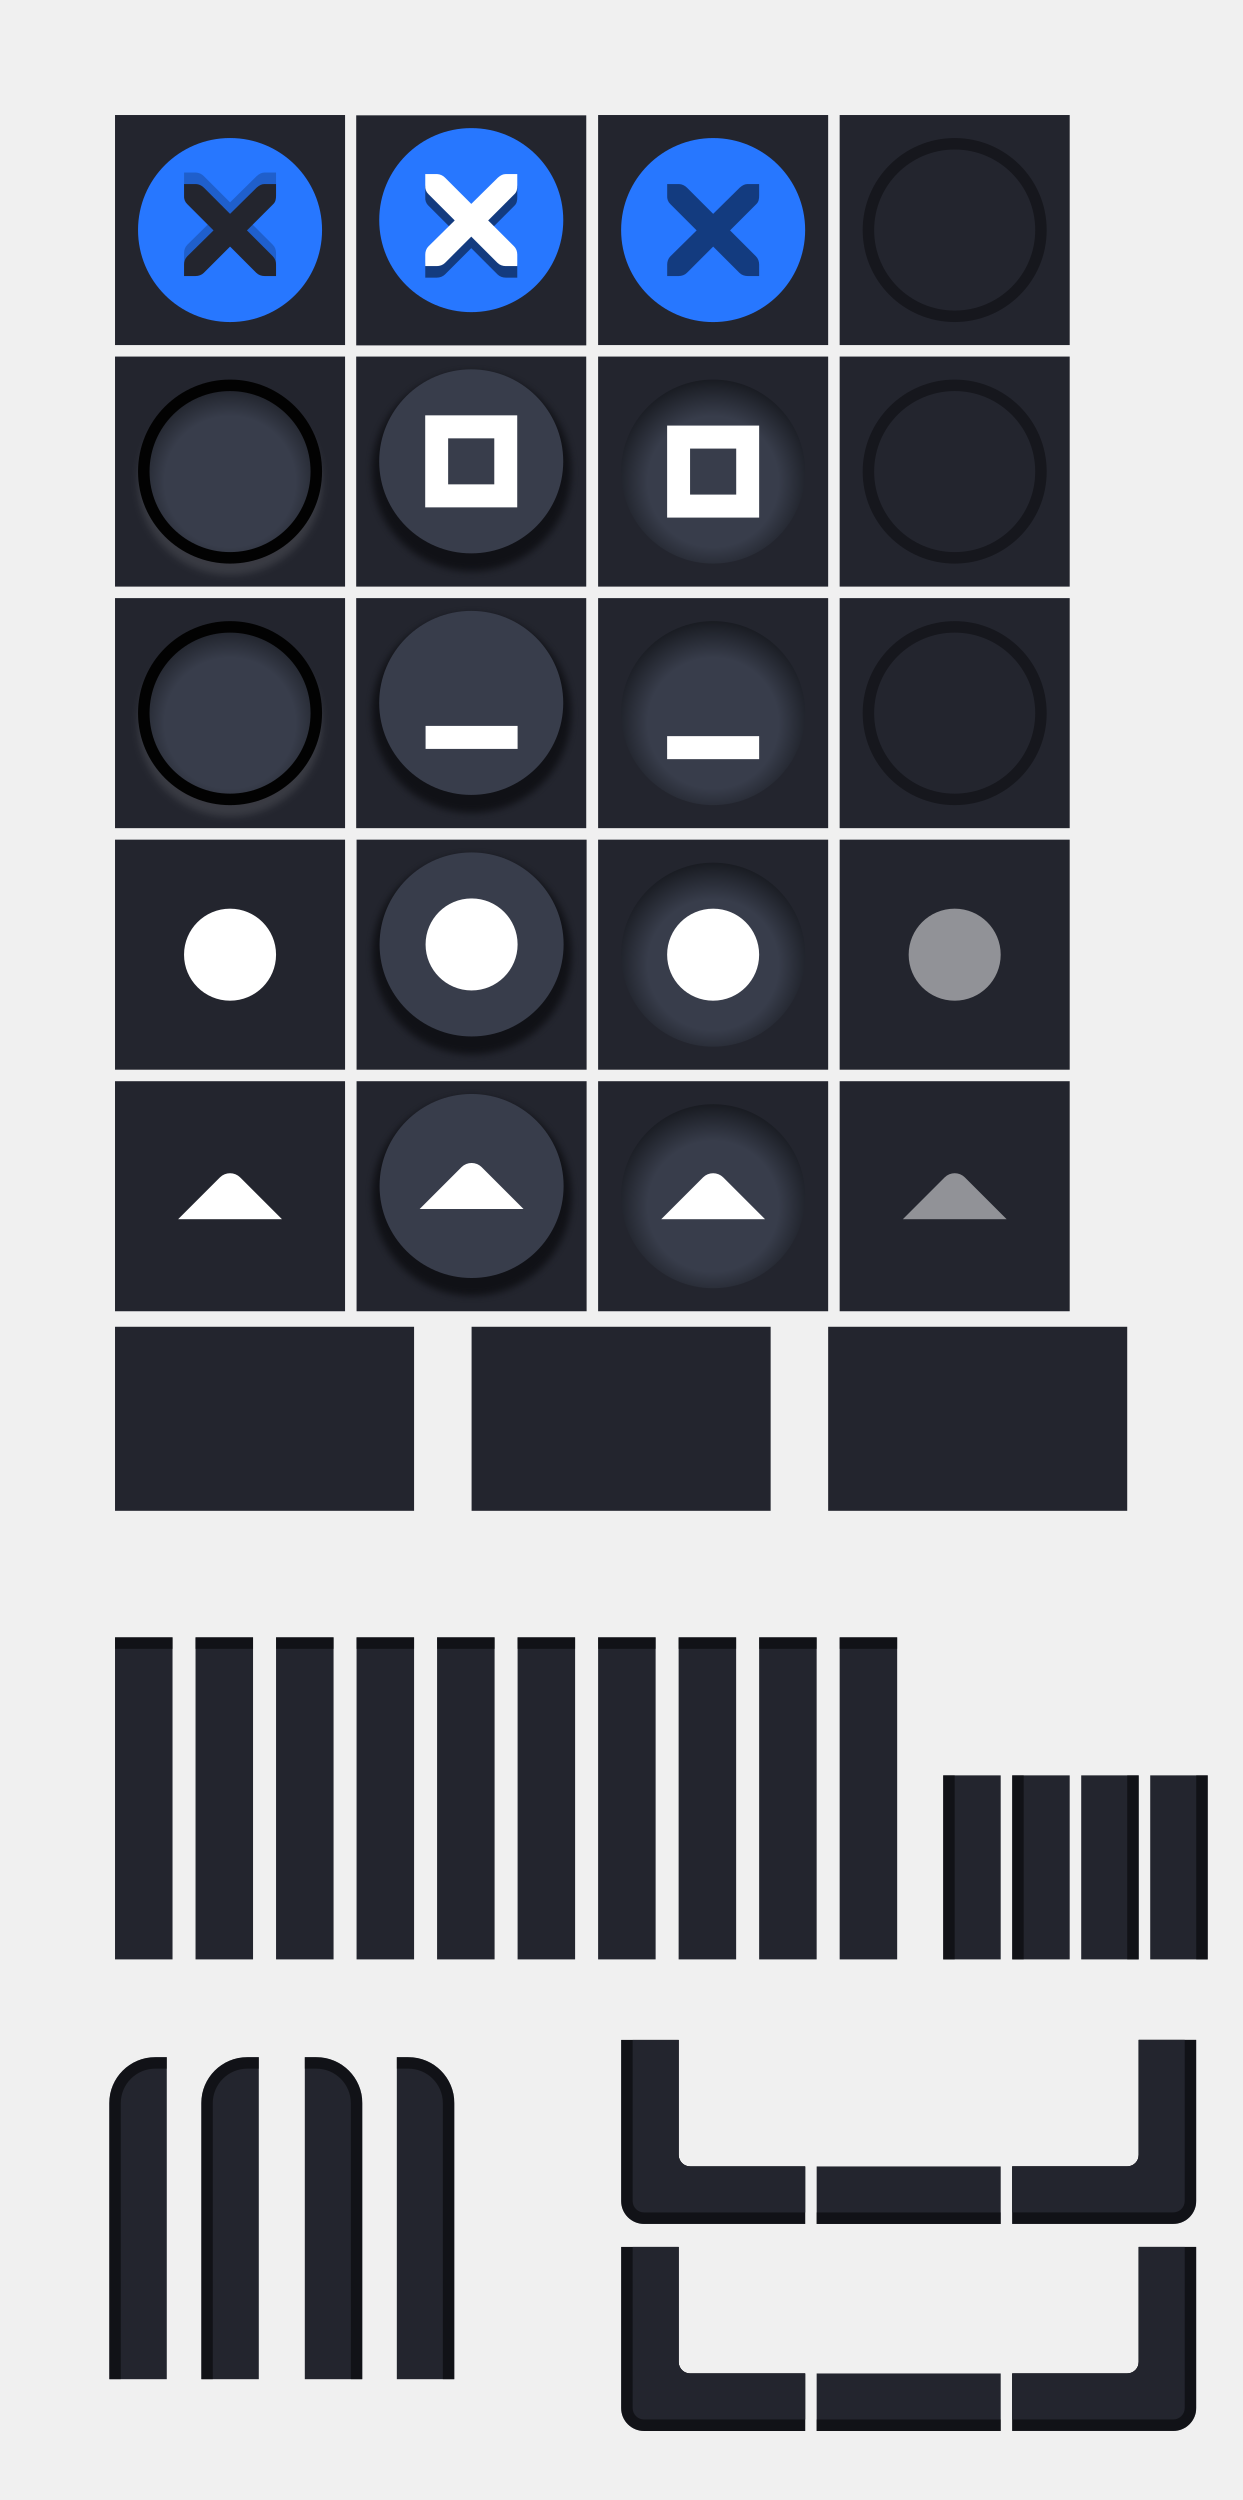
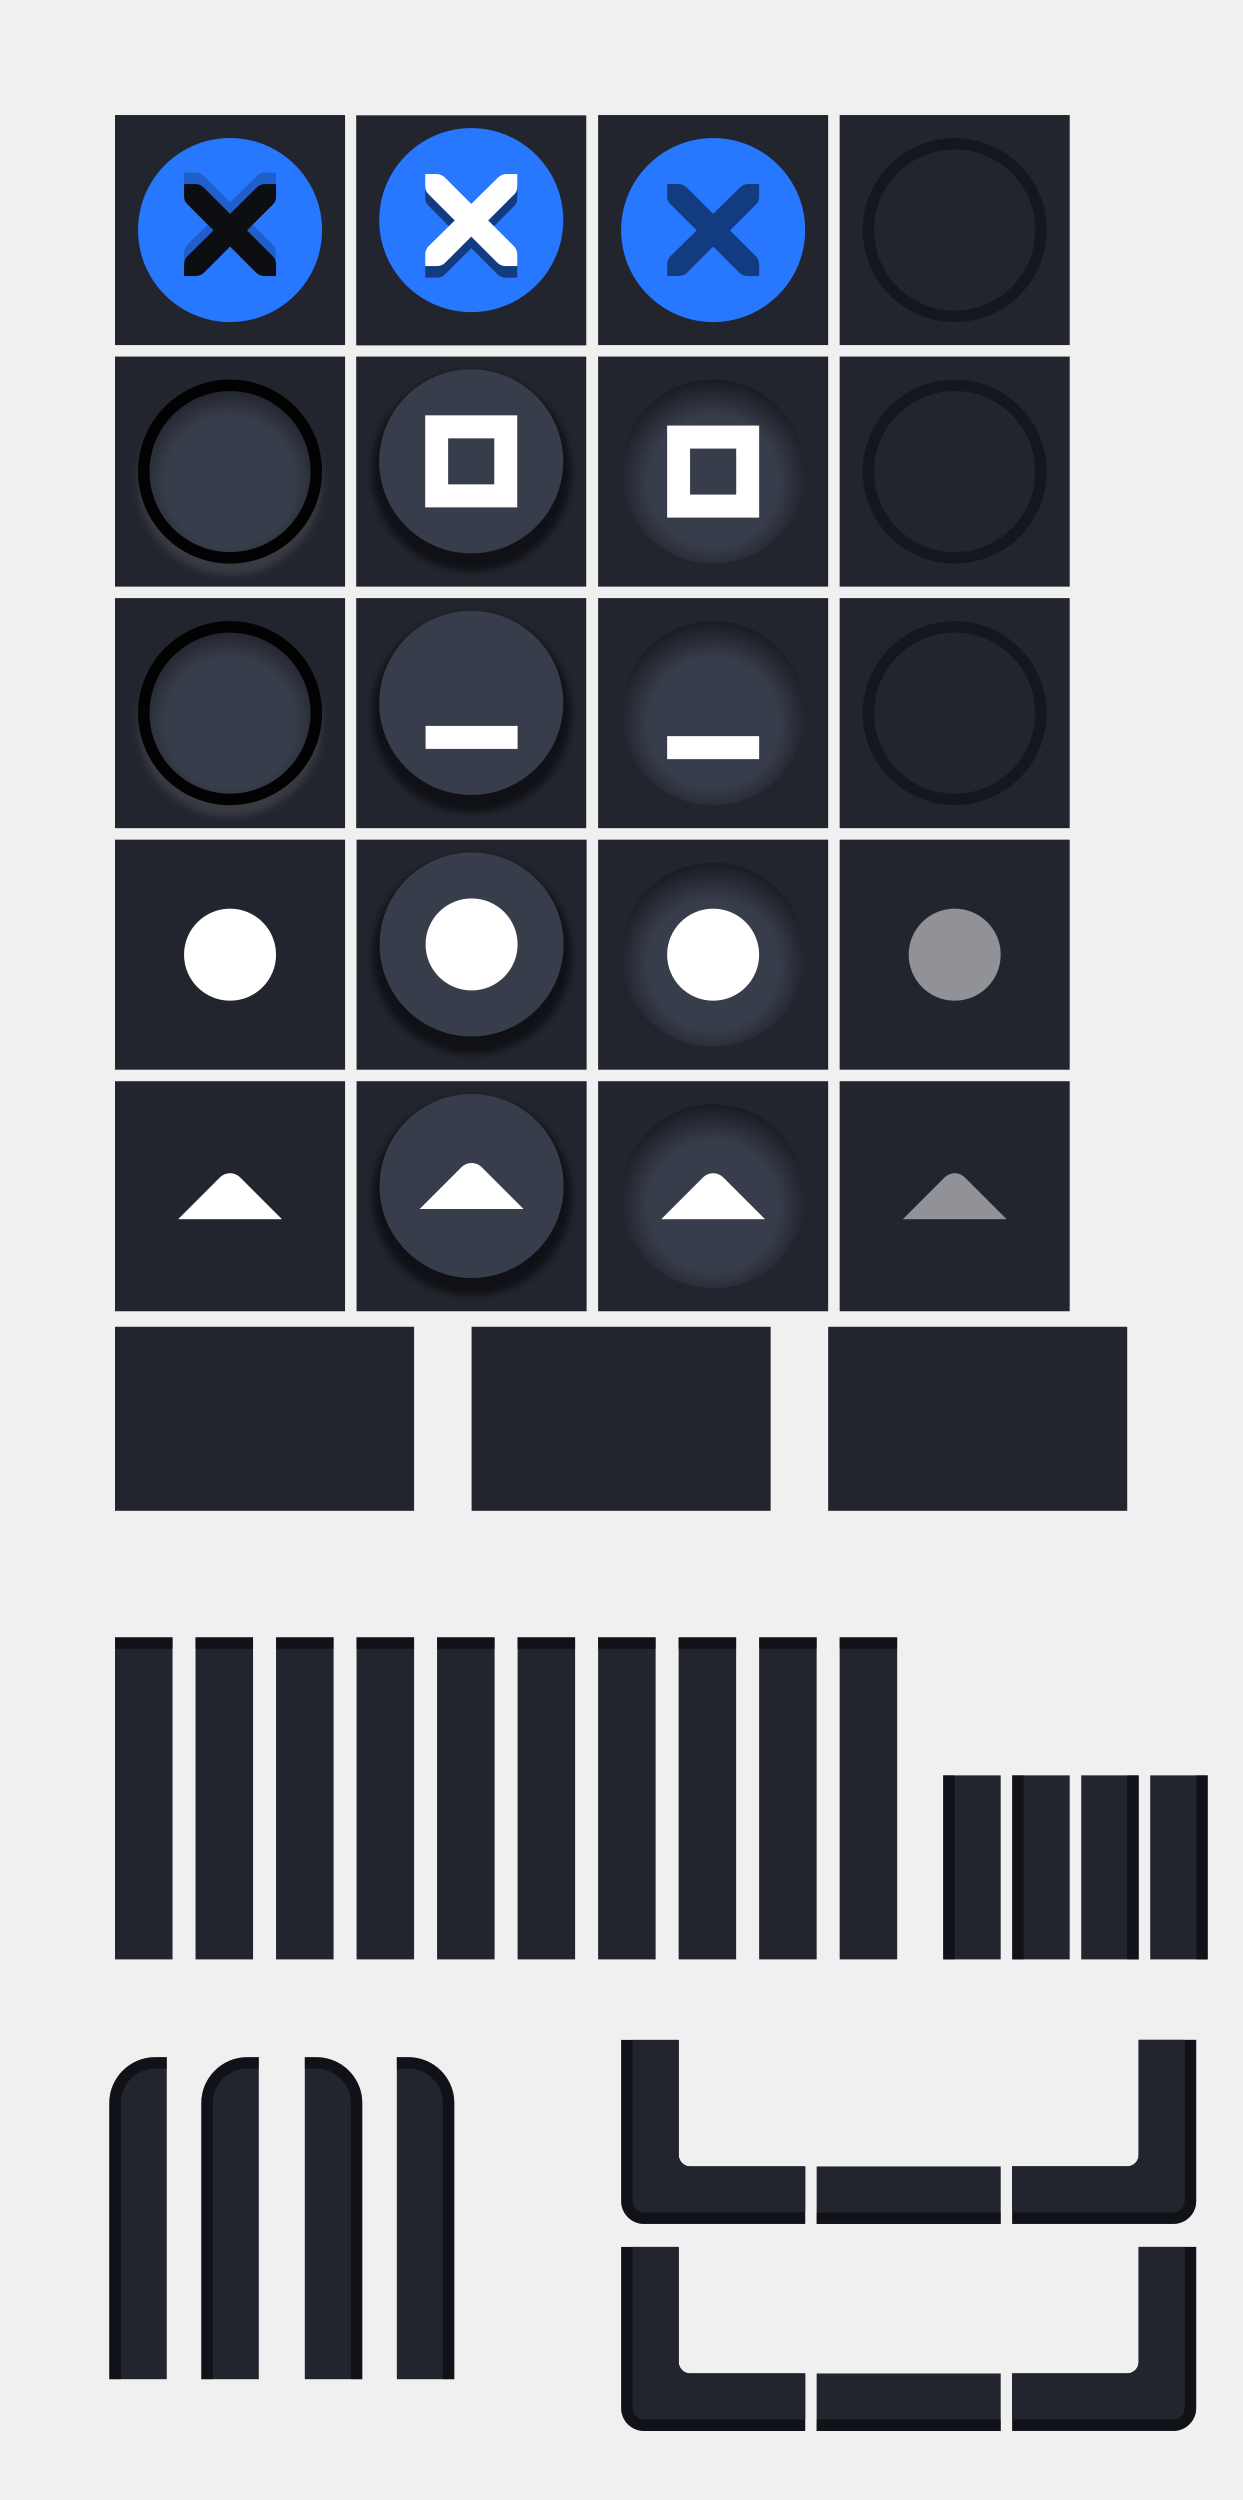
<svg xmlns="http://www.w3.org/2000/svg" xmlns:xlink="http://www.w3.org/1999/xlink" version="1.1" viewBox="0 0 108 217.35">
  <defs>
    <linearGradient id="linearGradient1387">
      <stop style="stop-color:#383d4b" offset="0" />
      <stop style="stop-color:#383d4b" offset=".6" />
      <stop style="stop-color:#13151a" offset="1" />
    </linearGradient>
    <clipPath id="b">
      <rect x="109.41" y="196.63" width="16" height="16" style="opacity:.3;paint-order:normal" />
    </clipPath>
    <clipPath id="a">
      <rect x="9.5" y="178.85" width="5" height="28" style="fill:#fff;opacity:.539;paint-order:normal" />
    </clipPath>
    <filter id="filter4189-0" x="-.048" y="-.048" width="1.096" height="1.096" style="color-interpolation-filters:sRGB">
      <feGaussianBlur stdDeviation="0.32" />
    </filter>
    <radialGradient id="radialGradient1090-4-2" cx="19" cy="571.7" r="7.503" gradientTransform="matrix(1.2644,-4.7776e-7,4.7742e-7,1.2644,60.976,-117.62)" gradientUnits="userSpaceOnUse" xlink:href="#linearGradient1387" />
    <filter id="filter4189-1" x="-.048" y="-.048" width="1.096" height="1.096" style="color-interpolation-filters:sRGB">
      <feGaussianBlur stdDeviation="0.32" />
    </filter>
    <radialGradient id="radialGradient1090-4-5" cx="19" cy="571.7" r="7.503" gradientTransform="matrix(1.2644,-4.7776e-7,4.7742e-7,1.2644,60.976,-84.618)" gradientUnits="userSpaceOnUse" xlink:href="#linearGradient1387" />
    <filter id="filter4189-1-5" x="-.048" y="-.048" width="1.096" height="1.096" style="color-interpolation-filters:sRGB">
      <feGaussianBlur stdDeviation="0.32" />
    </filter>
    <filter id="filter4189-1-0" x="-.048" y="-.048" width="1.096" height="1.096" style="color-interpolation-filters:sRGB">
      <feGaussianBlur stdDeviation="0.32" />
    </filter>
    <radialGradient id="radialGradient1090-4-26" cx="19" cy="571.7" r="7.503" gradientTransform="matrix(1.2644,-4.7776e-7,4.7742e-7,1.2644,60.976,-84.616)" gradientUnits="userSpaceOnUse" xlink:href="#linearGradient1387" />
    <radialGradient id="radialGradient1090-7" cx="19" cy="571.7" r="7.503" gradientTransform="matrix(1.2644 -4.7776e-7 4.7742e-7 1.2644 -5.0243 -117.62)" gradientUnits="userSpaceOnUse" xlink:href="#linearGradient1387" />
    <filter id="filter1377-6" x="-.048" y="-.048" width="1.096" height="1.096" style="color-interpolation-filters:sRGB">
      <feGaussianBlur stdDeviation="0.32" />
    </filter>
    <radialGradient id="radialGradient1090-70" cx="19" cy="571.7" r="7.503" gradientTransform="matrix(1.2644 -4.7776e-7 4.7742e-7 1.2644 -5.0243 -84.62)" gradientUnits="userSpaceOnUse" xlink:href="#linearGradient1387" />
    <filter id="filter1377-0" x="-.048" y="-.048" width="1.096" height="1.096" style="color-interpolation-filters:sRGB">
      <feGaussianBlur stdDeviation="0.32" />
    </filter>
  </defs>
  <rect id="menu-active" x="10" y="115.35" width="26" height="16" style="fill:#23252e" />
  <use id="menu-pressed" transform="translate(31 -2.0352e-5)" width="100%" height="100%" style="fill:#ffffff" xlink:href="#menu-active" />
  <use id="menu-inactive" transform="translate(62 -2.0352e-5)" width="100%" height="100%" style="fill:#ffffff" xlink:href="#menu-active" />
  <g id="title-1-active">
    <g id="" transform="matrix(.17857 0 0 1 9.1072 -415.01)">
      <rect x="5" y="557.36" width="28" height="28" style="fill:#23252e" />
    </g>
    <rect x="10" y="142.35" width="5" height="1" style="opacity:.5;paint-order:stroke fill markers" />
  </g>
  <use id="title-2-active" transform="translate(7)" width="100%" height="100%" xlink:href="#title-1-active" />
  <use id="title-3-active" transform="translate(14)" width="100%" height="100%" xlink:href="#title-1-active" />
  <use id="title-4-active" transform="translate(21)" width="100%" height="100%" xlink:href="#title-1-active" />
  <use id="title-5-active" transform="translate(28)" width="100%" height="100%" xlink:href="#title-1-active" />
  <use id="title-1-inactive" transform="translate(35)" width="100%" height="100%" xlink:href="#title-1-active" />
  <use id="title-2-inactive" transform="translate(42)" width="100%" height="100%" xlink:href="#title-1-active" />
  <use id="title-3-inactive" transform="translate(49)" width="100%" height="100%" xlink:href="#title-1-active" />
  <use id="title-4-inactive" transform="translate(56)" width="100%" height="100%" xlink:href="#title-1-active" />
  <use id="title-5-inactive" transform="translate(63)" width="100%" height="100%" xlink:href="#title-1-active" />
  <g id="top-left-active" clip-path="url(#a)">
    <rect x="9.5" y="178.85" width="12" height="35" rx="4" ry="4" style="fill:#23252e;paint-order:normal" />
    <rect x="10" y="179.35" width="11" height="34" rx="3.5" ry="3.5" style="fill:none;opacity:.5;paint-order:normal;stroke-linecap:square;stroke:#000" />
  </g>
  <rect x="9.5" y="178.85" width="7" height="28" style="fill:none;paint-order:normal" />
  <use id="top-left-inactive" transform="translate(8)" width="100%" height="100%" style="fill:#ffffff" xlink:href="#top-left-active" />
  <use id="top-right-active" transform="matrix(-1,0,0,1,41,0)" width="100%" height="100%" style="fill:#ffffff" xlink:href="#top-left-active" />
  <use id="top-right-inactive" transform="matrix(-1,0,0,1,49,0)" width="100%" height="100%" style="fill:#ffffff" xlink:href="#top-left-active" />
  <g id="left-active" transform="translate(25.281 -32.49)">
    <rect x="56.719" y="186.84" width="5" height="16" style="fill:#23252e;paint-order:normal" />
    <rect transform="scale(-1,1)" x="-57.719" y="186.84" width="1" height="16" style="opacity:.5" />
  </g>
  <use id="left-inactive" transform="translate(5.9998)" width="100%" height="100%" xlink:href="#left-active" />
  <use id="right-active" transform="matrix(-1,0,0,1,181,0)" width="100%" height="100%" xlink:href="#left-active" />
  <use id="right-inactive" transform="matrix(-1,0,0,1,187,0)" width="100%" height="100%" xlink:href="#left-active" />
  <use id="bottom-active" transform="rotate(-90 96.001 179.35)" width="100%" height="100%" xlink:href="#left-active" />
  <use id="bottom-inactive" transform="rotate(-90 105 188.35)" width="100%" height="100%" xlink:href="#left-active" />
  <g id="bottom-left-active" transform="translate(-55.408 -19.279)" clip-path="url(#b)">
    <path transform="translate(55.408,19.279)" d="m56.002 175.35c-1.108 0-2 0.892-2 2v14c0 1.108 0.892 2 2 2h14c1.108 0 2-0.892 2-2v-3h-12c-0.554 0-1-0.446-1-1v-12h-3z" style="fill:#23252e;paint-order:normal" />
    <path transform="translate(55.408,19.279)" d="m56.002 175.35c-1.108 0-2 0.892-2 2v14c0 1.108 0.892 2 2 2h14c1.108 0 2-0.892 2-2v-3h-12c-0.554 0-1-0.446-1-1v-12h-3z" style="opacity:.5;paint-order:normal" />
    <path transform="translate(55.408,19.279)" d="m56.002 176.35c-0.554 0-1 0.446-1 1v14c0 0.554 0.446 1 1 1h14c0.554 0 1-0.446 1-1v-3h-11c-0.554 0-1-0.446-1-1v-11h-3z" style="fill:#23252e;paint-order:normal" />
  </g>
  <use id="bottom-right-active" transform="rotate(-90 78.999 168.35)" width="100%" height="100%" xlink:href="#bottom-left-active" />
  <use id="bottom-right-inactive" transform="rotate(-90 87.999 177.35)" width="100%" height="100%" xlink:href="#bottom-left-active" />
  <use id="bottom-left-inactive" transform="translate(3e-7 18)" width="100%" height="100%" xlink:href="#bottom-left-active" />
  <g id="close-active" transform="translate(1 -551.36)">
    <rect x="9" y="561.36" width="20" height="20" style="fill:#23252e;stroke-width:.714" />
    <g>
-       <path transform="translate(-1,551.36)" d="m20 12c-4.412 0-8 3.588-8 8 0 4.412 3.588 8 8 8 4.412 0 8-3.588 8-8 0-4.412-3.588-8-8-8z" style="color-rendering:auto;color:#000000;dominant-baseline:auto;fill:#2777ff;font-feature-settings:normal;font-variant-alternates:normal;font-variant-caps:normal;font-variant-east-asian:normal;font-variant-ligatures:normal;font-variant-numeric:normal;font-variant-position:normal;font-variation-settings:normal;image-rendering:auto;inline-size:0;isolation:auto;mix-blend-mode:normal;shape-margin:0;shape-padding:0;shape-rendering:auto;solid-color:#000000;stop-color:#000000;text-decoration-color:#000000;text-decoration-line:none;text-decoration-style:solid;text-indent:0;text-orientation:mixed;text-transform:none;white-space:normal" />
+       <path transform="translate(-1,551.36)" d="m20 12c-4.412 0-8 3.588-8 8 0 4.412 3.588 8 8 8s8-3.588 8-8-3.588-8-8-8z" style="color-rendering:auto;color:#000000;dominant-baseline:auto;fill:#2777ff;font-feature-settings:normal;font-variant-alternates:normal;font-variant-caps:normal;font-variant-east-asian:normal;font-variant-ligatures:normal;font-variant-numeric:normal;font-variant-position:normal;font-variation-settings:normal;image-rendering:auto;inline-size:0;isolation:auto;mix-blend-mode:normal;shape-margin:0;shape-padding:0;shape-rendering:auto;solid-color:#000000;stop-color:#000000;text-decoration-color:#000000;text-decoration-line:none;text-decoration-style:solid;text-indent:0;text-orientation:mixed;text-transform:none;white-space:normal" />
    </g>
    <path d="m15.003 566.36h1c0.011-1.4e-4 0.021-4.8e-4 0.031 0 0.255 0.011 0.51 0.129 0.687 0.312l2.28 2.281 2.312-2.281c0.266-0.231 0.447-0.305 0.687-0.312h1v1c0 0.286-0.034 0.551-0.25 0.75l-2.28 2.281 2.249 2.25c0.188 0.188 0.281 0.453 0.281 0.719v1h-1c-0.265-1e-5 -0.53-0.093-0.719-0.281l-2.28-2.281-2.28 2.281c-0.188 0.188-0.453 0.281-0.719 0.281h-1v-1c0-0.265 0.093-0.531 0.281-0.719l2.28-2.25-2.28-2.281c-0.211-0.195-0.303-0.469-0.281-0.75v-1z" style="color:#bebebe;enable-background:new;opacity:.2;stroke-width:1.333;text-decoration-line:none;text-indent:0;text-transform:none" />
-     <path d="m15.003 567.36h1c0.011-1.4e-4 0.021-4.8e-4 0.031 0 0.255 0.011 0.51 0.129 0.687 0.312l2.28 2.281 2.312-2.281c0.266-0.231 0.447-0.305 0.687-0.312h1v1c0 0.286-0.034 0.551-0.25 0.75l-2.28 2.281 2.249 2.25c0.188 0.188 0.281 0.453 0.281 0.719v1h-1c-0.265-1e-5 -0.53-0.093-0.719-0.281l-2.28-2.281-2.28 2.281c-0.188 0.188-0.453 0.281-0.719 0.281h-1v-1c0-0.265 0.093-0.531 0.281-0.719l2.28-2.25-2.28-2.281c-0.211-0.195-0.303-0.469-0.281-0.75v-1z" style="color:#bebebe;enable-background:new;fill:#23252e;stroke-width:1.333;text-decoration-line:none;text-indent:0;text-transform:none" />
+     <path d="m15.003 567.36h1c0.011-1.4e-4 0.021-4.8e-4 0.031 0 0.255 0.011 0.51 0.129 0.687 0.312l2.28 2.281 2.312-2.281c0.266-0.231 0.447-0.305 0.687-0.312h1v1c0 0.286-0.034 0.551-0.25 0.75l-2.28 2.281 2.249 2.25c0.188 0.188 0.281 0.453 0.281 0.719v1h-1c-0.265-1e-5 -0.53-0.093-0.719-0.281l-2.28-2.281-2.28 2.281c-0.188 0.188-0.453 0.281-0.719 0.281h-1v-1c0-0.265 0.093-0.531 0.281-0.719l2.28-2.25-2.28-2.281c-0.211-0.195-0.303-0.469-0.281-0.75v-1z" style="color:#bebebe;enable-background:new;fill:#0d0e11;stroke-width:1.333;text-decoration-line:none;text-indent:0;text-transform:none" />
  </g>
  <g id="close-prelight" transform="matrix(1.0573,0,0,1.0573,-13.977,-584.07)">
    <rect x="42.51" y="561.9" width="18.917" height="18.917" style="fill:#23252e;stroke-width:.676" />
    <path d="m51.969 562.95c-4.176 0-7.567 3.391-7.567 7.567s3.391 7.567 7.567 7.567 7.567-3.391 7.567-7.567-3.391-7.567-7.567-7.567z" style="color-rendering:auto;color:#000000;dominant-baseline:auto;fill:#2777ff;font-feature-settings:normal;font-variant-alternates:normal;font-variant-caps:normal;font-variant-east-asian:normal;font-variant-ligatures:normal;font-variant-numeric:normal;font-variant-position:normal;font-variation-settings:normal;image-rendering:auto;inline-size:0;isolation:auto;mix-blend-mode:normal;shape-margin:0;shape-padding:0;shape-rendering:auto;solid-color:#000000;stop-color:#000000;text-decoration-color:#000000;text-decoration-line:none;text-decoration-style:solid;text-indent:0;text-orientation:mixed;text-transform:none;white-space:normal" />
    <path d="m48.188 567.68h0.946c0.01-1.3e-4 0.02-4.5e-4 0.03 0 0.241 0.01 0.482 0.122 0.65 0.296l2.157 2.158 2.187-2.158c0.251-0.218 0.422-0.289 0.65-0.296h0.946v0.946c0 0.271-0.032 0.521-0.236 0.709l-2.157 2.158 2.127 2.128c0.178 0.178 0.266 0.429 0.266 0.68v0.946h-0.946c-0.251-1e-5 -0.502-0.088-0.68-0.266l-2.157-2.158-2.157 2.158c-0.178 0.178-0.429 0.266-0.68 0.266h-0.946v-0.946c0-0.251 0.088-0.502 0.266-0.68l2.157-2.128-2.157-2.158c-0.199-0.184-0.287-0.444-0.266-0.709v-0.946z" style="color:#bebebe;enable-background:new;opacity:.5;stroke-width:1.261;text-decoration-line:none;text-indent:0;text-transform:none" />
    <path d="m48.188 566.73h0.946c0.01-1.3e-4 0.02-4.5e-4 0.03 0 0.241 0.01 0.482 0.122 0.65 0.296l2.157 2.158 2.187-2.158c0.251-0.218 0.422-0.289 0.65-0.296h0.946v0.946c0 0.271-0.032 0.521-0.236 0.709l-2.157 2.158 2.127 2.128c0.178 0.178 0.266 0.429 0.266 0.68v0.946h-0.946c-0.251-1e-5 -0.502-0.088-0.68-0.266l-2.157-2.158-2.157 2.158c-0.178 0.178-0.429 0.266-0.68 0.266h-0.946v-0.946c0-0.251 0.088-0.502 0.266-0.68l2.157-2.128-2.157-2.158c-0.199-0.184-0.287-0.444-0.266-0.709v-0.946z" style="color:#bebebe;enable-background:new;fill:#fff;stroke-width:1.261;text-decoration-line:none;text-indent:0;text-transform:none" />
  </g>
  <g id="close-pressed" transform="translate(-23,-551.36)">
    <rect x="75" y="561.36" width="20" height="20" style="fill:#23252e;stroke-width:.714" />
    <path transform="translate(25,553.36)" d="m60 10.002c-4.412 0-8 3.588-8 8s3.588 8 8 8 8-3.588 8-8-3.588-8-8-8z" style="color-rendering:auto;color:#000000;dominant-baseline:auto;fill:#2777ff;font-feature-settings:normal;font-variant-alternates:normal;font-variant-caps:normal;font-variant-east-asian:normal;font-variant-ligatures:normal;font-variant-numeric:normal;font-variant-position:normal;font-variation-settings:normal;image-rendering:auto;inline-size:0;isolation:auto;mix-blend-mode:normal;shape-margin:0;shape-padding:0;shape-rendering:auto;solid-color:#000000;stop-color:#000000;text-decoration-color:#000000;text-decoration-line:none;text-decoration-style:solid;text-indent:0;text-orientation:mixed;text-transform:none;white-space:normal" />
    <path d="m81.003 567.36h1c0.011-1.2e-4 0.021-4.7e-4 0.031 0 0.255 0.011 0.51 0.129 0.687 0.312l2.28 2.281 2.312-2.281c0.266-0.23 0.447-0.305 0.687-0.312h1v1c0 0.286-0.034 0.551-0.25 0.75l-2.28 2.281 2.249 2.25c0.188 0.188 0.281 0.453 0.281 0.719v1h-1c-0.265-1e-5 -0.53-0.093-0.718-0.281l-2.28-2.281-2.28 2.281c-0.188 0.188-0.453 0.281-0.718 0.281h-1v-1c0-0.265 0.093-0.531 0.281-0.719l2.28-2.25-2.28-2.281c-0.211-0.195-0.303-0.469-0.281-0.75v-1z" style="color:#bebebe;enable-background:new;opacity:.5;stroke-width:1.333;text-decoration-line:none;text-indent:0;text-transform:none" />
  </g>
  <g id="close-inactive" transform="translate(-35,-551.36)">
    <rect x="108" y="561.36" width="20" height="20" style="fill:#23252e;stroke-width:.714" />
    <path d="m118 563.86c-4.142 0-7.5 3.358-7.5 7.5 0 4.142 3.358 7.5 7.5 7.5s7.5-3.358 7.5-7.5-3.358-7.5-7.5-7.5z" style="fill:none;stroke:#16171d" />
  </g>
  <g id="maximize-active" transform="translate(1 -563.36)">
    <rect x="9" y="594.36" width="20" height="20" style="fill:#23252e;stroke-width:.714" />
    <path d="m19 597.36c-4.412 0-8 3.588-8 8 0 4.412 3.588 8 8 8s8-3.588 8-8-3.588-8-8-8z" style="color-rendering:auto;color:#000000;dominant-baseline:auto;fill:#fff;filter:url(#filter1377-6);font-feature-settings:normal;font-variant-alternates:normal;font-variant-caps:normal;font-variant-east-asian:normal;font-variant-ligatures:normal;font-variant-numeric:normal;font-variant-position:normal;font-variation-settings:normal;image-rendering:auto;inline-size:0;isolation:auto;mix-blend-mode:normal;opacity:.1;shape-margin:0;shape-padding:0;shape-rendering:auto;solid-color:#000000;stop-color:#000000;text-decoration-color:#000000;text-decoration-line:none;text-decoration-style:solid;text-indent:0;text-orientation:mixed;text-transform:none;white-space:normal" />
    <path d="m19 596.86c-4.142 0-7.5 3.358-7.5 7.5 0 4.142 3.358 7.5 7.5 7.5s7.5-3.358 7.5-7.5-3.358-7.5-7.5-7.5z" style="fill:url(#radialGradient1090-7);stroke:#020202" />
  </g>
  <g id="maximize-prelight" transform="translate(-11,-563.36)">
    <rect x="41.967" y="594.36" width="20" height="20" style="fill:#23252e;stroke-width:.714" />
    <path transform="matrix(1.0835,0,0,1.0835,-4.3399,-14.715)" d="m52 563.36c-4.415 0-8 3.586-8 8.001s3.585 7.999 8 7.999 8-3.584 8-7.999-3.585-8.001-8-8.001z" style="color-rendering:auto;color:#000000;dominant-baseline:auto;fill:#101116;filter:url(#filter4189-0);font-feature-settings:normal;font-variant-alternates:normal;font-variant-caps:normal;font-variant-east-asian:normal;font-variant-ligatures:normal;font-variant-numeric:normal;font-variant-position:normal;font-variation-settings:normal;image-rendering:auto;inline-size:0;isolation:auto;mix-blend-mode:normal;shape-margin:0;shape-padding:0;shape-rendering:auto;solid-color:#000000;stop-color:#000000;text-decoration-color:#000000;text-decoration-line:none;text-decoration-style:solid;text-indent:0;text-orientation:mixed;text-transform:none;white-space:normal" />
    <path d="m51.967 595.47c-4.415 0-8 3.585-8 8s3.585 8 8 8 8-3.585 8-8-3.585-8-8-8z" style="color-rendering:auto;color:#000000;dominant-baseline:auto;fill:#383d4b;font-feature-settings:normal;font-variant-alternates:normal;font-variant-caps:normal;font-variant-east-asian:normal;font-variant-ligatures:normal;font-variant-numeric:normal;font-variant-position:normal;font-variation-settings:normal;image-rendering:auto;inline-size:0;isolation:auto;mix-blend-mode:normal;shape-margin:0;shape-padding:0;shape-rendering:auto;solid-color:#000000;stop-color:#000000;text-decoration-color:#000000;text-decoration-line:none;text-decoration-style:solid;text-indent:0;text-orientation:mixed;text-transform:none;white-space:normal" />
    <path d="m47.967 599.47v8h8v-8zm1.994 2h4.012v4h-4.012z" style="color-rendering:auto;color:#000000;dominant-baseline:auto;fill:#fff;font-feature-settings:normal;font-variant-alternates:normal;font-variant-caps:normal;font-variant-ligatures:normal;font-variant-numeric:normal;font-variant-position:normal;image-rendering:auto;isolation:auto;mix-blend-mode:normal;paint-order:fill markers stroke;shape-padding:0;shape-rendering:auto;solid-color:#000000;text-decoration-color:#000000;text-decoration-line:none;text-decoration-style:solid;text-indent:0;text-orientation:mixed;text-transform:none;white-space:normal" />
  </g>
  <g id="maximize-pressed" transform="translate(-23,-563.36)">
    <rect x="75" y="594.36" width="20" height="20" style="fill:#23252e;stroke-width:.714" />
    <path d="m85 596.36c-4.412 0-8 3.588-8 8s3.588 8 8 8 8-3.588 8-8-3.588-8-8-8z" style="color-rendering:auto;color:#000000;dominant-baseline:auto;fill:url(#radialGradient1090-4-2);font-feature-settings:normal;font-variant-alternates:normal;font-variant-caps:normal;font-variant-east-asian:normal;font-variant-ligatures:normal;font-variant-numeric:normal;font-variant-position:normal;font-variation-settings:normal;image-rendering:auto;inline-size:0;isolation:auto;mix-blend-mode:normal;shape-margin:0;shape-padding:0;shape-rendering:auto;solid-color:#000000;stop-color:#000000;text-decoration-color:#000000;text-decoration-line:none;text-decoration-style:solid;text-indent:0;text-orientation:mixed;text-transform:none;white-space:normal" />
    <path d="m81 600.36v8h8v-8zm1.994 2h4.012v4h-4.012z" style="color-rendering:auto;color:#000000;dominant-baseline:auto;fill:#fff;font-feature-settings:normal;font-variant-alternates:normal;font-variant-caps:normal;font-variant-ligatures:normal;font-variant-numeric:normal;font-variant-position:normal;image-rendering:auto;isolation:auto;mix-blend-mode:normal;paint-order:fill markers stroke;shape-padding:0;shape-rendering:auto;solid-color:#000000;text-decoration-color:#000000;text-decoration-line:none;text-decoration-style:solid;text-indent:0;text-orientation:mixed;text-transform:none;white-space:normal" />
  </g>
  <g id="maximize-inactive" transform="translate(-35,-563.36)">
    <rect x="108" y="594.36" width="20" height="20" style="fill:#23252e;stroke-width:.714" />
    <path d="m118 596.86c-4.142 0-7.5 3.358-7.5 7.5 0 4.142 3.358 7.5 7.5 7.5s7.5-3.358 7.5-7.5-3.358-7.5-7.5-7.5z" style="fill:none;stroke:#16171d" />
  </g>
  <g id="hide-active" transform="translate(1 -575.36)">
    <rect x="9" y="627.36" width="20" height="20" style="fill:#23252e;stroke-width:.714" />
    <path d="m19 630.36c-4.412 0-8 3.588-8 8 0 4.412 3.588 8 8 8s8-3.588 8-8-3.588-8-8-8z" style="color-rendering:auto;color:#000000;dominant-baseline:auto;fill:#fff;filter:url(#filter1377-0);font-feature-settings:normal;font-variant-alternates:normal;font-variant-caps:normal;font-variant-east-asian:normal;font-variant-ligatures:normal;font-variant-numeric:normal;font-variant-position:normal;font-variation-settings:normal;image-rendering:auto;inline-size:0;isolation:auto;mix-blend-mode:normal;opacity:.1;shape-margin:0;shape-padding:0;shape-rendering:auto;solid-color:#000000;stop-color:#000000;text-decoration-color:#000000;text-decoration-line:none;text-decoration-style:solid;text-indent:0;text-orientation:mixed;text-transform:none;white-space:normal" />
    <path d="m19 629.86c-4.142 0-7.5 3.358-7.5 7.5 0 4.142 3.358 7.5 7.5 7.5s7.5-3.358 7.5-7.5-3.358-7.5-7.5-7.5z" style="fill:url(#radialGradient1090-70);stroke:#020202" />
  </g>
  <g id="hide-prelight" transform="translate(-11,-575.36)">
    <rect x="41.967" y="627.36" width="20" height="20" style="fill:#23252e;stroke-width:.714" />
    <path transform="matrix(1.0835,0,0,1.0835,-4.3399,18.285)" d="m52 563.36c-4.415 0-8 3.586-8 8.001s3.585 7.999 8 7.999 8-3.584 8-7.999-3.585-8.001-8-8.001z" style="color-rendering:auto;color:#000000;dominant-baseline:auto;fill:#101116;filter:url(#filter4189-1);font-feature-settings:normal;font-variant-alternates:normal;font-variant-caps:normal;font-variant-east-asian:normal;font-variant-ligatures:normal;font-variant-numeric:normal;font-variant-position:normal;font-variation-settings:normal;image-rendering:auto;inline-size:0;isolation:auto;mix-blend-mode:normal;shape-margin:0;shape-padding:0;shape-rendering:auto;solid-color:#000000;stop-color:#000000;text-decoration-color:#000000;text-decoration-line:none;text-decoration-style:solid;text-indent:0;text-orientation:mixed;text-transform:none;white-space:normal" />
    <path d="m51.967 628.47c-4.415 0-8 3.585-8 8s3.585 8 8 8 8-3.585 8-8-3.585-8-8-8z" style="color-rendering:auto;color:#000000;dominant-baseline:auto;fill:#383d4b;font-feature-settings:normal;font-variant-alternates:normal;font-variant-caps:normal;font-variant-east-asian:normal;font-variant-ligatures:normal;font-variant-numeric:normal;font-variant-position:normal;font-variation-settings:normal;image-rendering:auto;inline-size:0;isolation:auto;mix-blend-mode:normal;shape-margin:0;shape-padding:0;shape-rendering:auto;solid-color:#000000;stop-color:#000000;text-decoration-color:#000000;text-decoration-line:none;text-decoration-style:solid;text-indent:0;text-orientation:mixed;text-transform:none;white-space:normal" />
    <path d="m48 638.47v2h8v-2" style="color-rendering:auto;color:#000000;dominant-baseline:auto;fill:#fff;font-feature-settings:normal;font-variant-alternates:normal;font-variant-caps:normal;font-variant-ligatures:normal;font-variant-numeric:normal;font-variant-position:normal;image-rendering:auto;isolation:auto;mix-blend-mode:normal;paint-order:fill markers stroke;shape-padding:0;shape-rendering:auto;solid-color:#000000;text-decoration-color:#000000;text-decoration-line:none;text-decoration-style:solid;text-indent:0;text-orientation:mixed;text-transform:none;white-space:normal" />
  </g>
  <g id="hide-pressed" transform="translate(-23,-575.36)">
    <rect x="75" y="627.36" width="20" height="20" style="fill:#23252e;stroke-width:.714" />
    <path d="m85 629.36c-4.412 0-8 3.588-8 8s3.588 8 8 8 8-3.588 8-8-3.588-8-8-8z" style="color-rendering:auto;color:#000000;dominant-baseline:auto;fill:url(#radialGradient1090-4-5);font-feature-settings:normal;font-variant-alternates:normal;font-variant-caps:normal;font-variant-east-asian:normal;font-variant-ligatures:normal;font-variant-numeric:normal;font-variant-position:normal;font-variation-settings:normal;image-rendering:auto;inline-size:0;isolation:auto;mix-blend-mode:normal;shape-margin:0;shape-padding:0;shape-rendering:auto;solid-color:#000000;stop-color:#000000;text-decoration-color:#000000;text-decoration-line:none;text-decoration-style:solid;text-indent:0;text-orientation:mixed;text-transform:none;white-space:normal" />
    <path d="m81 639.36v2h8v-2" style="color-rendering:auto;color:#000000;dominant-baseline:auto;fill:#fff;font-feature-settings:normal;font-variant-alternates:normal;font-variant-caps:normal;font-variant-ligatures:normal;font-variant-numeric:normal;font-variant-position:normal;image-rendering:auto;isolation:auto;mix-blend-mode:normal;paint-order:fill markers stroke;shape-padding:0;shape-rendering:auto;solid-color:#000000;text-decoration-color:#000000;text-decoration-line:none;text-decoration-style:solid;text-indent:0;text-orientation:mixed;text-transform:none;white-space:normal" />
  </g>
  <g id="hide-inactive" transform="translate(-35,-575.36)">
    <rect x="108" y="627.36" width="20" height="20" style="fill:#23252e;stroke-width:.714" />
    <path d="m118 629.86c-4.142 0-7.5 3.358-7.5 7.5 0 4.142 3.358 7.5 7.5 7.5s7.5-3.358 7.5-7.5-3.358-7.5-7.5-7.5z" style="fill:none;stroke:#16171d" />
  </g>
  <g id="stick-active" transform="translate(1 -521.36)">
    <rect x="9" y="594.36" width="20" height="20" style="fill:#23252e;stroke-width:.714" />
    <circle cx="19" cy="604.36" r="4" style="fill:#fff;paint-order:fill markers stroke" />
  </g>
  <g id="stick-prelight" transform="translate(-11,-521.36)">
    <rect x="42" y="594.36" width="20" height="20" style="fill:#23252e;stroke-width:.714" />
    <path transform="matrix(1.0835,0,0,1.0835,-4.3069,-14.715)" d="m52 563.36c-4.415 0-8 3.586-8 8.001s3.585 7.999 8 7.999 8-3.584 8-7.999-3.585-8.001-8-8.001z" style="color-rendering:auto;color:#000000;dominant-baseline:auto;fill:#101116;filter:url(#filter4189-1-5);font-feature-settings:normal;font-variant-alternates:normal;font-variant-caps:normal;font-variant-east-asian:normal;font-variant-ligatures:normal;font-variant-numeric:normal;font-variant-position:normal;font-variation-settings:normal;image-rendering:auto;inline-size:0;isolation:auto;mix-blend-mode:normal;shape-margin:0;shape-padding:0;shape-rendering:auto;solid-color:#000000;stop-color:#000000;text-decoration-color:#000000;text-decoration-line:none;text-decoration-style:solid;text-indent:0;text-orientation:mixed;text-transform:none;white-space:normal" />
    <path d="m52 595.47c-4.415 0-8 3.585-8 8s3.585 8 8 8 8-3.585 8-8-3.585-8-8-8z" style="color-rendering:auto;color:#000000;dominant-baseline:auto;fill:#383d4b;font-feature-settings:normal;font-variant-alternates:normal;font-variant-caps:normal;font-variant-east-asian:normal;font-variant-ligatures:normal;font-variant-numeric:normal;font-variant-position:normal;font-variation-settings:normal;image-rendering:auto;inline-size:0;isolation:auto;mix-blend-mode:normal;shape-margin:0;shape-padding:0;shape-rendering:auto;solid-color:#000000;stop-color:#000000;text-decoration-color:#000000;text-decoration-line:none;text-decoration-style:solid;text-indent:0;text-orientation:mixed;text-transform:none;white-space:normal" />
    <circle cx="52" cy="603.47" r="4" style="fill:#fff;paint-order:fill markers stroke" />
  </g>
  <g id="stick-pressed" transform="translate(-23,-521.36)">
    <rect x="75" y="594.36" width="20" height="20" style="fill:#23252e;stroke-width:.714" />
    <path d="m85 596.36c-4.412 0-8 3.588-8 8s3.588 8 8 8 8-3.588 8-8-3.588-8-8-8z" style="color-rendering:auto;color:#000000;dominant-baseline:auto;fill:url(#radialGradient1090-4-2);font-feature-settings:normal;font-variant-alternates:normal;font-variant-caps:normal;font-variant-east-asian:normal;font-variant-ligatures:normal;font-variant-numeric:normal;font-variant-position:normal;font-variation-settings:normal;image-rendering:auto;inline-size:0;isolation:auto;mix-blend-mode:normal;shape-margin:0;shape-padding:0;shape-rendering:auto;solid-color:#000000;stop-color:#000000;text-decoration-color:#000000;text-decoration-line:none;text-decoration-style:solid;text-indent:0;text-orientation:mixed;text-transform:none;white-space:normal" />
    <circle cx="85" cy="604.36" r="4" style="fill:#fff;paint-order:fill markers stroke" />
  </g>
  <g id="stick-inactive" transform="translate(-35,-521.36)">
    <rect x="108" y="594.36" width="20" height="20" style="fill:#23252e;stroke-width:.714" />
    <circle cx="118" cy="604.36" r="4" style="fill:#fff;opacity:.5;paint-order:fill markers stroke" />
  </g>
  <g id="shade-active" transform="translate(1 -533.36)">
    <rect x="8.999" y="627.36" width="20" height="20" style="fill:#23252e;stroke-width:.714" />
    <path d="m23.515 639.36-3.638-3.638c-0.483-0.483-1.272-0.483-1.755 0l-3.638 3.638h9.031" style="fill-rule:evenodd;fill:#fff;stroke-width:1.515" />
  </g>
  <g id="shade-prelight" transform="translate(-11,-533.36)">
    <rect x="42" y="627.36" width="20" height="20" style="fill:#23252e;stroke-width:.714" />
    <path transform="matrix(1.0835,0,0,1.0835,-4.3074,18.285)" d="m52 563.36c-4.415 0-8 3.586-8 8.001s3.585 7.999 8 7.999 8-3.584 8-7.999-3.585-8.001-8-8.001z" style="color-rendering:auto;color:#000000;dominant-baseline:auto;fill:#101116;filter:url(#filter4189-1-0);font-feature-settings:normal;font-variant-alternates:normal;font-variant-caps:normal;font-variant-east-asian:normal;font-variant-ligatures:normal;font-variant-numeric:normal;font-variant-position:normal;font-variation-settings:normal;image-rendering:auto;inline-size:0;isolation:auto;mix-blend-mode:normal;shape-margin:0;shape-padding:0;shape-rendering:auto;solid-color:#000000;stop-color:#000000;text-decoration-color:#000000;text-decoration-line:none;text-decoration-style:solid;text-indent:0;text-orientation:mixed;text-transform:none;white-space:normal" />
    <path d="m52 628.47c-4.415 0-8 3.585-8 8s3.585 8 8 8 8-3.585 8-8-3.585-8-8-8z" style="color-rendering:auto;color:#000000;dominant-baseline:auto;fill:#383d4b;font-feature-settings:normal;font-variant-alternates:normal;font-variant-caps:normal;font-variant-east-asian:normal;font-variant-ligatures:normal;font-variant-numeric:normal;font-variant-position:normal;font-variation-settings:normal;image-rendering:auto;inline-size:0;isolation:auto;mix-blend-mode:normal;shape-margin:0;shape-padding:0;shape-rendering:auto;solid-color:#000000;stop-color:#000000;text-decoration-color:#000000;text-decoration-line:none;text-decoration-style:solid;text-indent:0;text-orientation:mixed;text-transform:none;white-space:normal" />
    <path d="m56.515 638.47-3.638-3.638c-0.483-0.483-1.272-0.483-1.755 0l-3.638 3.638h9.031" style="fill-rule:evenodd;fill:#fff;stroke-width:1.515" />
  </g>
  <g id="shade-pressed" transform="translate(-23,-533.36)">
    <rect x="75" y="627.36" width="20" height="20" style="fill:#23252e;stroke-width:.714" />
    <path d="m85 629.36c-4.412 0-8 3.588-8 8s3.588 8 8 8 8-3.588 8-8-3.588-8-8-8z" style="color-rendering:auto;color:#000000;dominant-baseline:auto;fill:url(#radialGradient1090-4-26);font-feature-settings:normal;font-variant-alternates:normal;font-variant-caps:normal;font-variant-east-asian:normal;font-variant-ligatures:normal;font-variant-numeric:normal;font-variant-position:normal;font-variation-settings:normal;image-rendering:auto;inline-size:0;isolation:auto;mix-blend-mode:normal;shape-margin:0;shape-padding:0;shape-rendering:auto;solid-color:#000000;stop-color:#000000;text-decoration-color:#000000;text-decoration-line:none;text-decoration-style:solid;text-indent:0;text-orientation:mixed;text-transform:none;white-space:normal" />
    <path d="m89.515 639.36-3.638-3.638c-0.483-0.483-1.272-0.483-1.755 0l-3.638 3.638h9.031" style="fill-rule:evenodd;fill:#fff;stroke-width:1.515" />
  </g>
  <g id="shade-inactive" transform="translate(-35,-533.36)">
    <rect x="108" y="627.36" width="20" height="20" style="fill:#23252e;stroke-width:.714" />
    <path d="m122.52 639.36-3.638-3.638c-0.483-0.483-1.272-0.483-1.755 0l-3.638 3.638h9.031" style="fill-rule:evenodd;fill:#fff;opacity:.5;stroke-width:1.515" />
  </g>
</svg>
